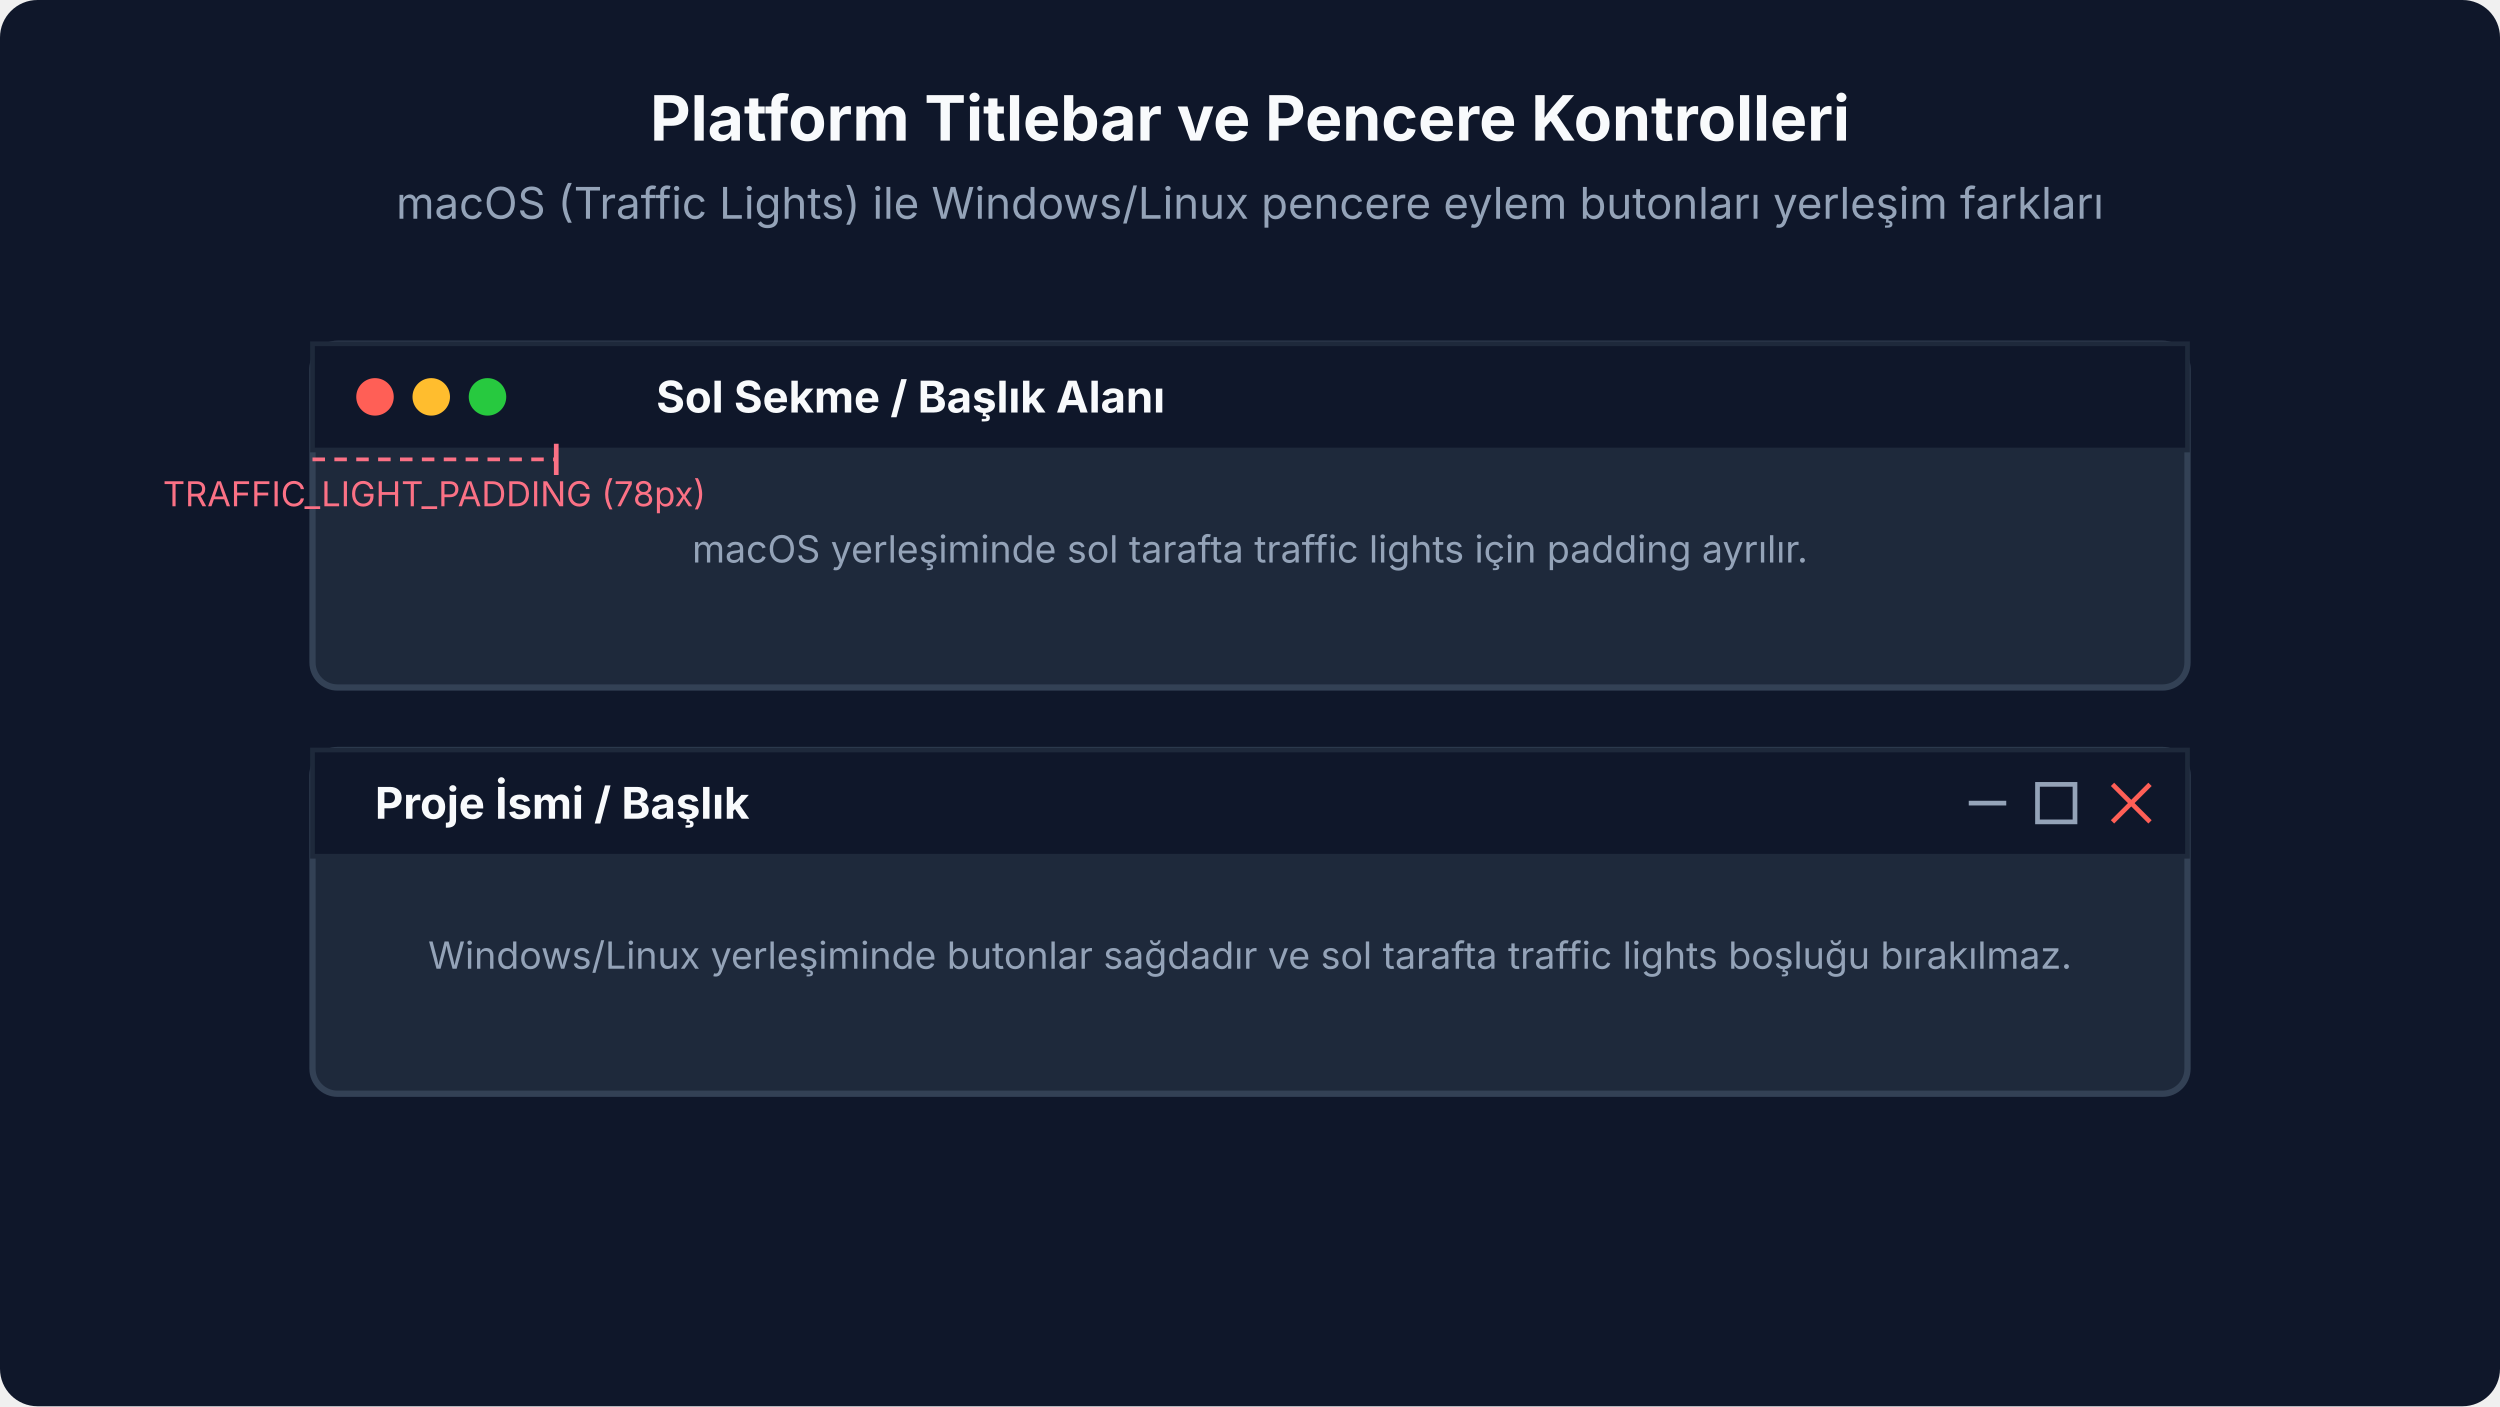
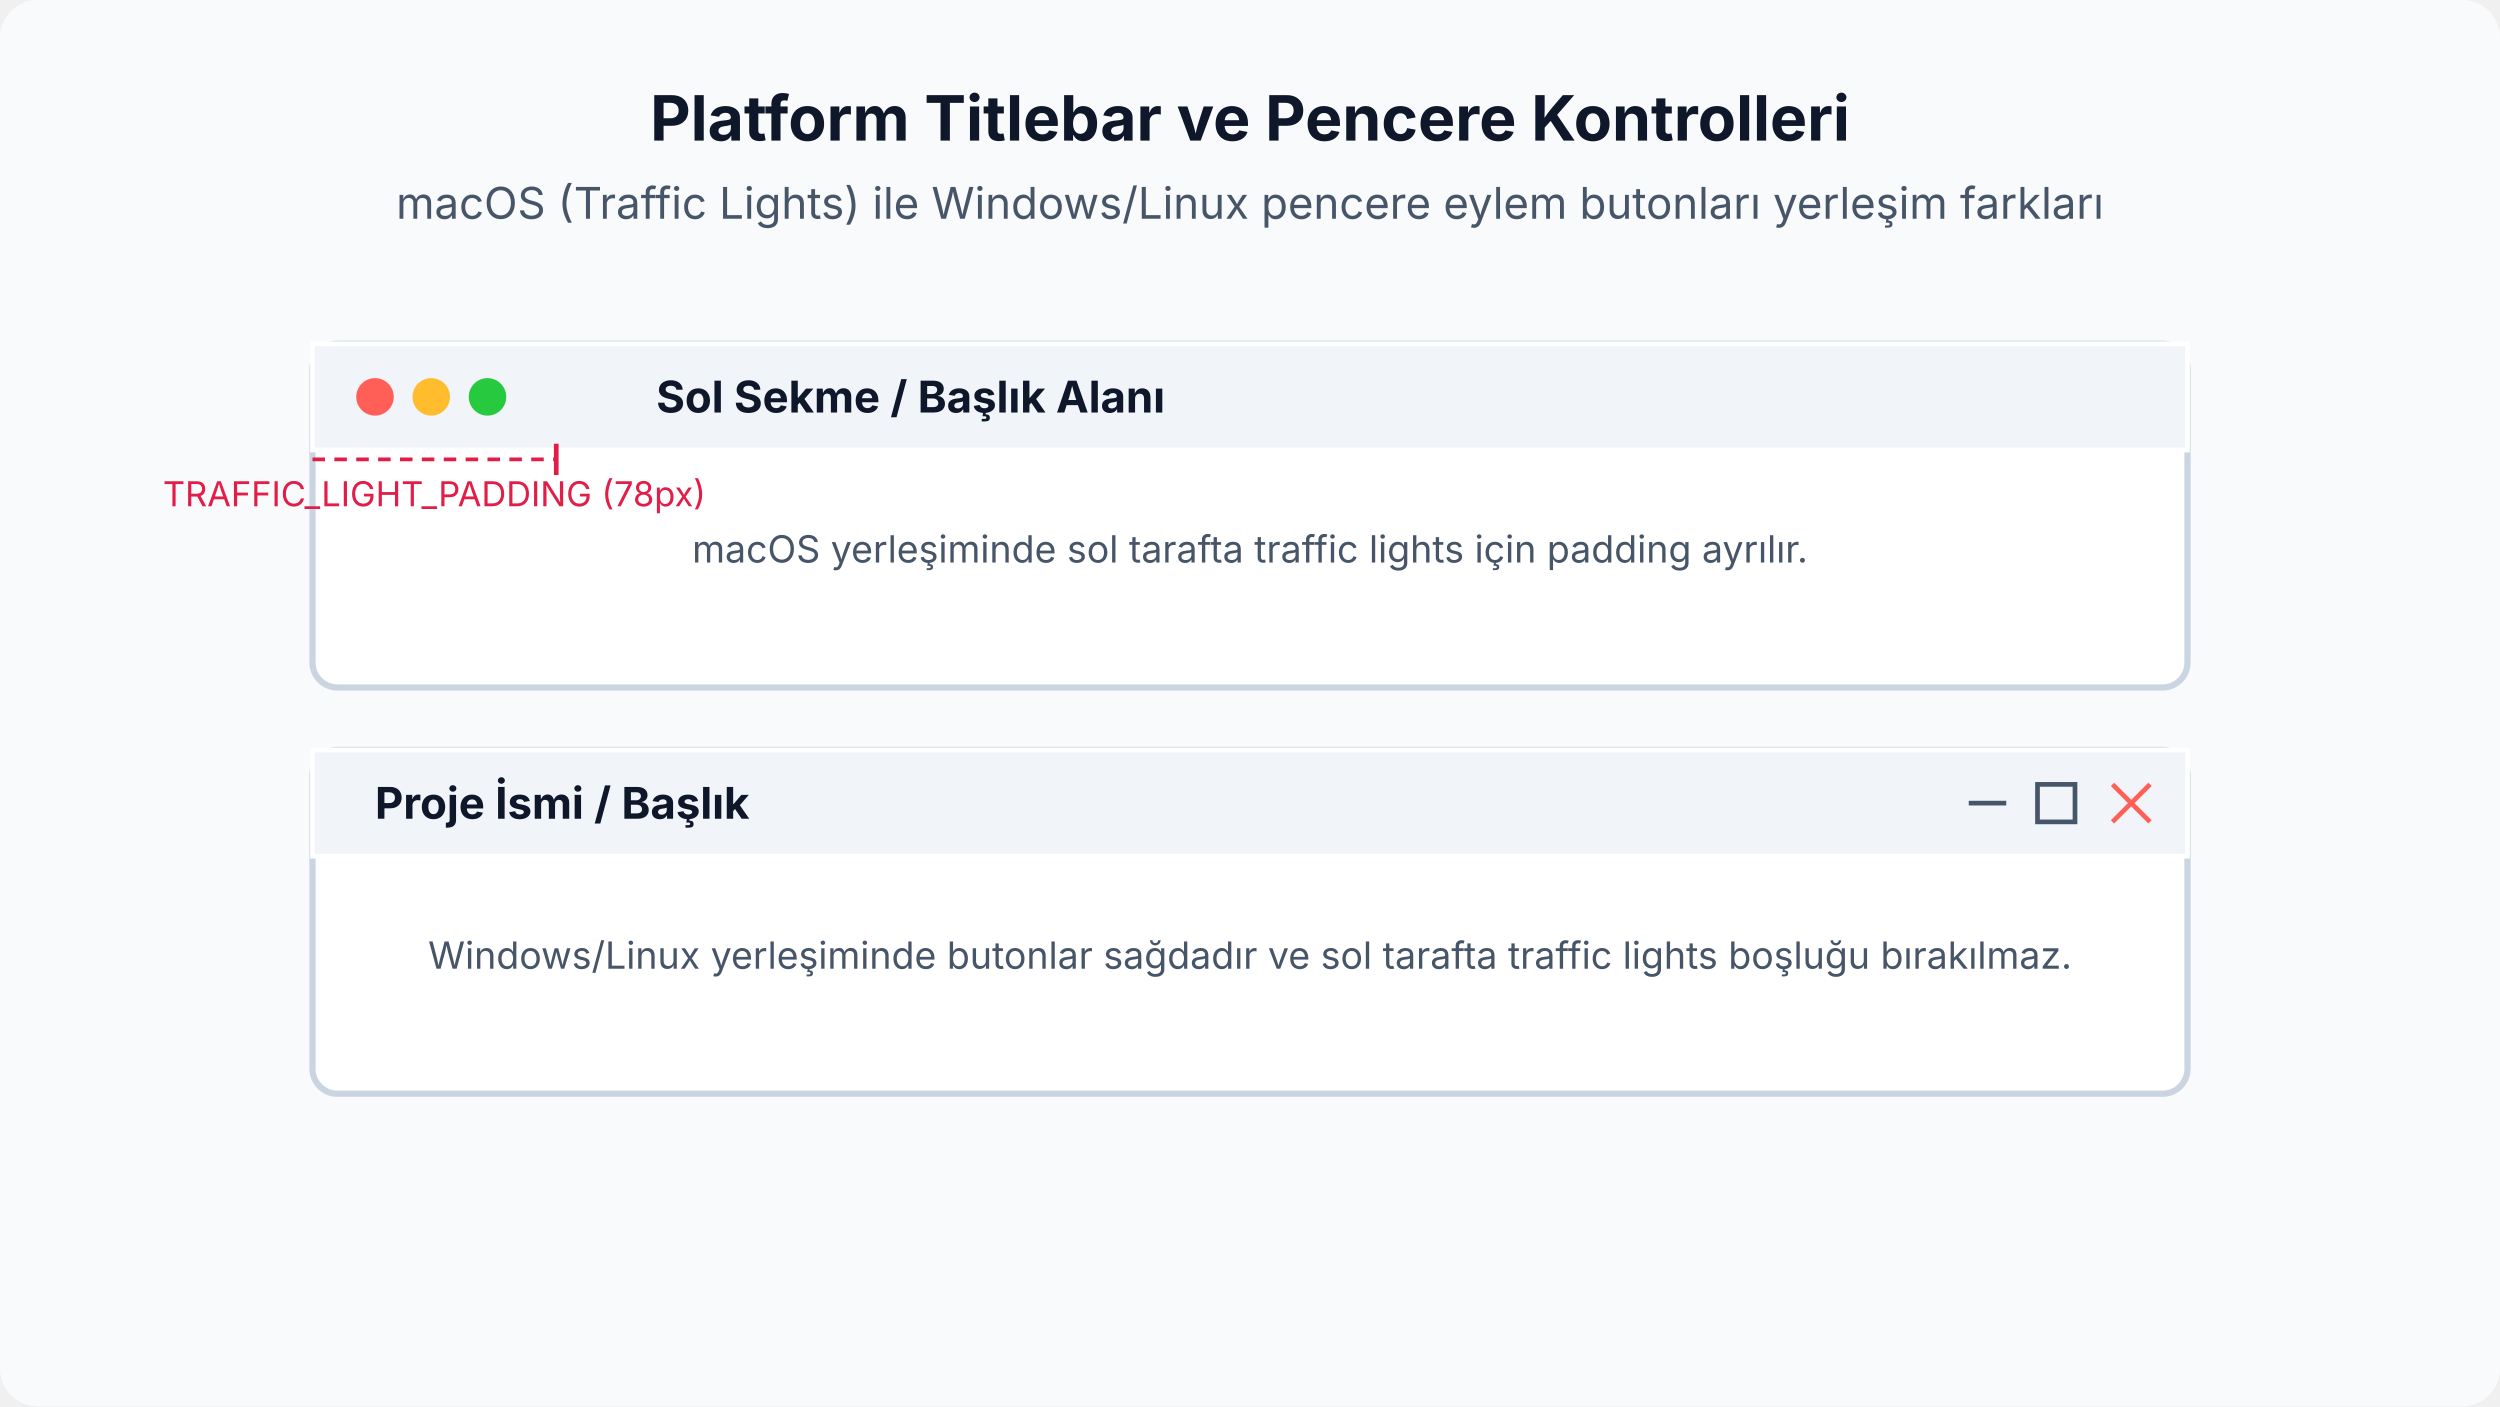
- <svg xmlns="http://www.w3.org/2000/svg" viewBox="0 0 800 450" width="100%" height="100%">
+ <svg xmlns="http://www.w3.org/2000/svg" viewBox="0 0 800 450">
  <defs>
    <style>
-       .bg { fill: #0f172a; rx: 12px; }
-       .title { font-family: system-ui, -apple-system, sans-serif; font-weight: 700; font-size: 20px; fill: #f8fafc; text-anchor: middle; }
-       .sub { font-family: system-ui, -apple-system, sans-serif; font-size: 14px; fill: #94a3b8; text-anchor: middle; }
+       .bg { fill: #f8fafc; rx: 12px; }
+       .title { font-family: system-ui, -apple-system, sans-serif; font-weight: 700; font-size: 20px; fill: #0f172a; text-anchor: middle; }
+       .sub { font-family: system-ui, -apple-system, sans-serif; font-size: 14px; fill: #475569; text-anchor: middle; }
      
      /* Platform Container Styles */
-       .window-rect { fill: #1e293b; stroke: #334155; stroke-width: 2; rx: 8px; }
-       .titlebar { fill: #0f172a; stroke: #1e293b; stroke-width: 1.5; }
+       .window-rect { fill: #ffffff; stroke: #cbd5e1; stroke-width: 2; rx: 8px; }
+       .titlebar { fill: #f1f5f9; stroke: #ffffff; stroke-width: 1.5; }
      
-       .text-title { font-family: system-ui, -apple-system, sans-serif; font-weight: 700; font-size: 14px; fill: #f8fafc; }
-       .text-desc { font-family: system-ui, -apple-system, sans-serif; font-size: 12px; fill: #94a3b8; }
+       .text-title { font-family: system-ui, -apple-system, sans-serif; font-weight: 700; font-size: 14px; fill: #0f172a; }
+       .text-desc { font-family: system-ui, -apple-system, sans-serif; font-size: 12px; fill: #475569; }
      
      /* Traffic Lights (macOS) */
      .tl-red { fill: #ff5f56; }
      .tl-yellow { fill: #ffbd2e; }
      .tl-green { fill: #27c93f; }
      
      /* Window Buttons (Windows) */
-       .win-btn { fill: none; stroke: #94a3b8; stroke-width: 1.5; }
+       .win-btn { fill: none; stroke: #475569; stroke-width: 1.5; }
      .win-close { stroke: #ff5f56; }

      /* Guides */
-       .guide-line { stroke: #fb7185; stroke-width: 1.2; stroke-dasharray: 4 3; }
-       .guide-text { font-family: system-ui, -apple-system, sans-serif; font-size: 11px; fill: #fb7185; }
+       .guide-line { stroke: #e11d48; stroke-width: 1.2; stroke-dasharray: 4 3; }
+       .guide-text { font-family: system-ui, -apple-system, sans-serif; font-size: 11px; fill: #e11d48; }

      /* Animations: Platform toggle */
      @keyframes anim-mac {
        0%, 45%, 100% { opacity: 1; transform: translateY(0); }
        50%, 95% { opacity: 0.15; transform: translateY(5px); }
      }
      @keyframes anim-win {
        0%, 45%, 100% { opacity: 0.15; transform: translateY(5px); }
        50%, 95% { opacity: 1; transform: translateY(0); }
      }

      .mac-view { animation: anim-mac 8s infinite ease-in-out; transform-origin: center; }
      .win-view { animation: anim-win 8s infinite ease-in-out; transform-origin: center; }

      /* Status label animation */
      @keyframes anim-label-1 { 0%, 45%, 100% { opacity: 1; } 50%, 95% { opacity: 0; } }
      @keyframes anim-label-2 { 0%, 45%, 100% { opacity: 0; } 50%, 95% { opacity: 1; } }
      .lbl-s1 { animation: anim-label-1 8s infinite linear; }
      .lbl-s2 { animation: anim-label-2 8s infinite linear; }
-       .state-labels text { opacity: 0; font-family: ui-monospace, SFMono-Regular, Menlo, monospace; font-size: 12px; fill: #38bdf8; text-anchor: middle; }
+       .state-labels text { opacity: 0; font-family: ui-monospace, SFMono-Regular, Menlo, monospace; font-size: 12px; fill: #0284c7; text-anchor: middle; }
    </style>
  </defs>
  <rect width="800" height="450" class="bg" />
  <text x="400" y="45" class="title">Platform Titlebar ve Pencere Kontrolleri</text>
  <text x="400" y="70" class="sub">macOS (Traffic Lights) ile Windows/Linux pencere eylem butonları yerleşim farkları</text>
  <g class="mac-view" transform="translate(0, 0)">
    <rect x="100" y="110" width="600" height="110" class="window-rect" />
    <rect x="100" y="110" width="600" height="34" class="titlebar" />
    <circle cx="120" cy="127" r="6" class="tl-red" />
    <circle cx="138" cy="127" r="6" class="tl-yellow" />
    <circle cx="156" cy="127" r="6" class="tl-green" />
    <text x="210" y="132" class="text-title" font-size="12">Sol Sekme / Başlık Alanı</text>
    <text x="400" y="180" class="text-desc" text-anchor="middle">macOS yerleşiminde sol tarafta traffic lights için padding ayrılır.</text>
    <line x1="100" y1="147" x2="178" y2="147" class="guide-line" />
-     <line x1="178" y1="142" x2="178" y2="152" stroke="#fb7185" stroke-width="1.5" />
+     <line x1="178" y1="142" x2="178" y2="152" stroke="#e11d48" stroke-width="1.5" />
    <text x="139" y="162" class="guide-text" text-anchor="middle">TRAFFIC_LIGHT_PADDING (78px)</text>
  </g>
  <g class="win-view" transform="translate(0, 0)">
    <rect x="100" y="240" width="600" height="110" class="window-rect" />
    <rect x="100" y="240" width="600" height="34" class="titlebar" />
    <line x1="630" y1="257" x2="642" y2="257" class="win-btn" />
    <rect x="652" y="251" width="12" height="12" class="win-btn" />
    <line x1="676" y1="251" x2="688" y2="263" class="win-btn win-close" />
    <line x1="688" y1="251" x2="676" y2="263" class="win-btn win-close" />
    <text x="120" y="262" class="text-title" font-size="12">Proje İsmi / Başlık</text>
    <text x="400" y="310" class="text-desc" text-anchor="middle">Windows/Linux yerleşiminde butonlar sağdadır ve sol tarafta traffic lights boşluğu bırakılmaz.</text>
  </g>
  <g class="state-labels" transform="translate(400, 400)">
    <text class="lbl-s1">Etkin Platform Görünümü: macOS (Traffic Lights Solda)</text>
    <text class="lbl-s2">Etkin Platform Görünümü: Windows / Linux (Eylem Butonları Sağda)</text>
  </g>
</svg>
